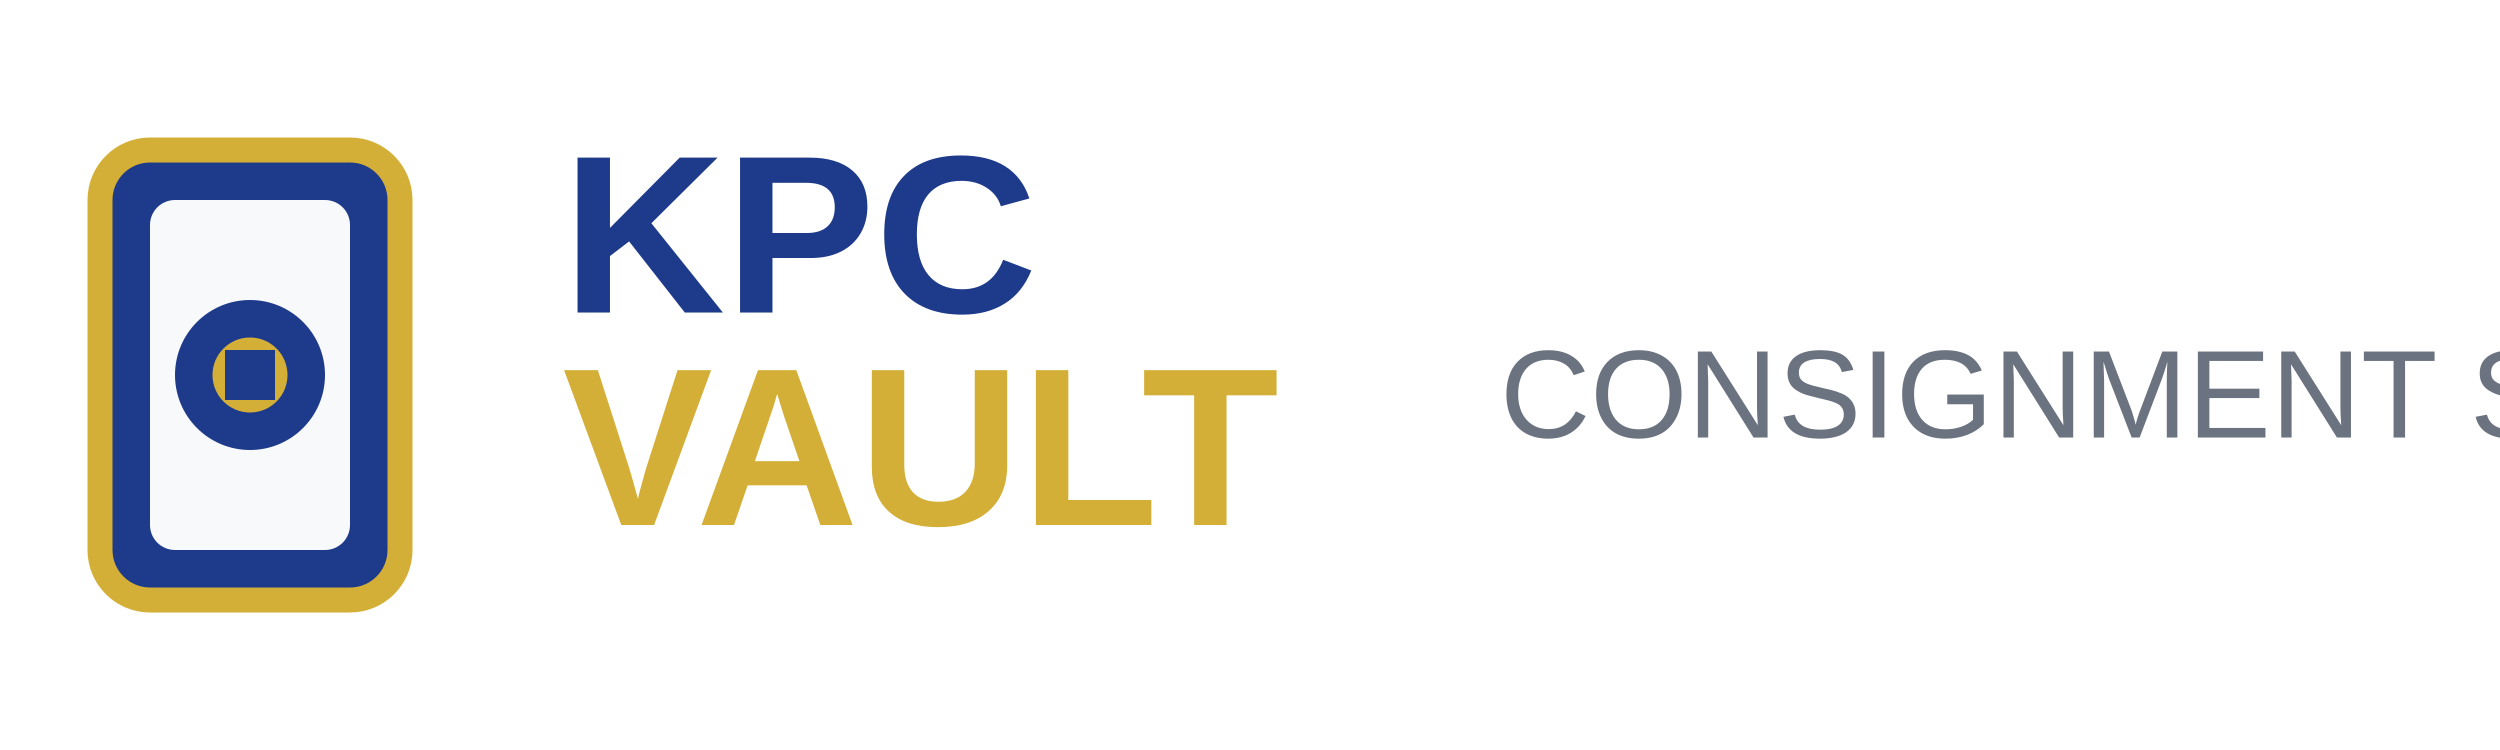
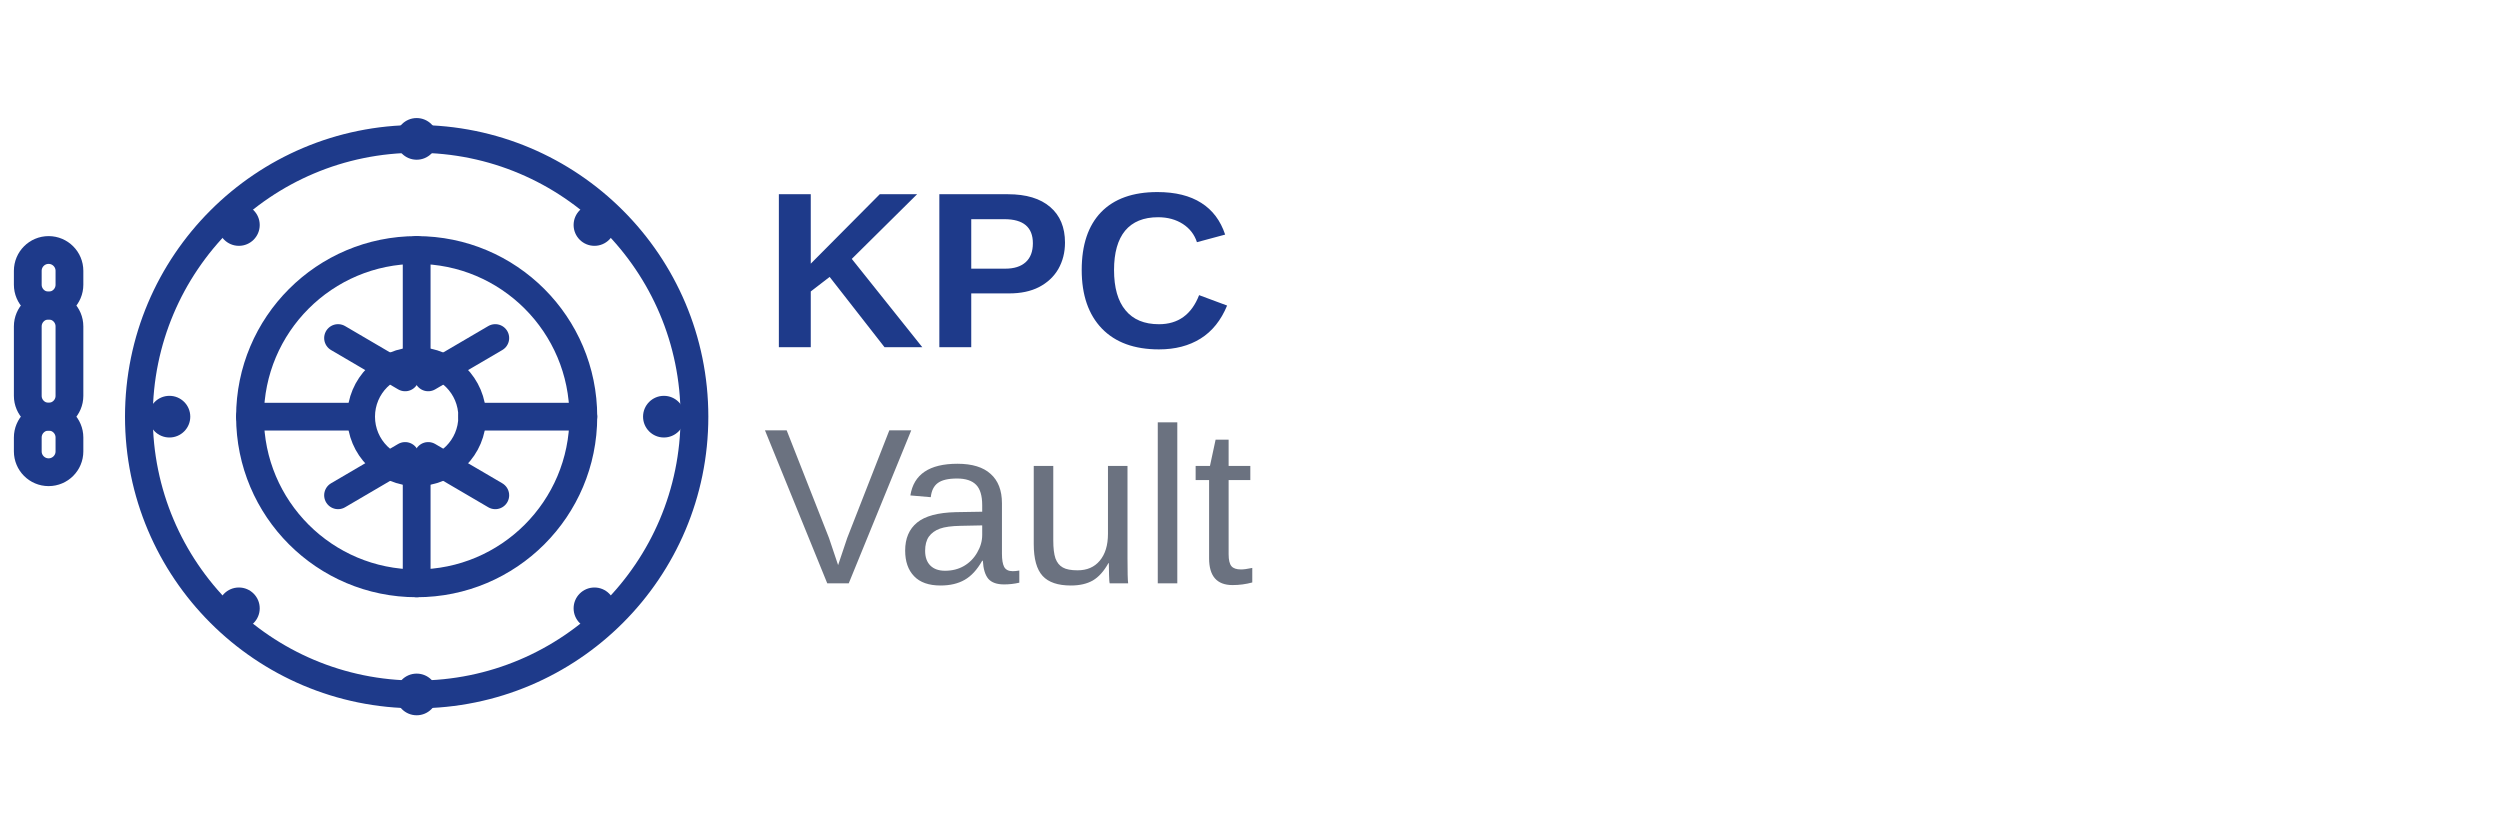
- <svg xmlns="http://www.w3.org/2000/svg" width="200" height="60" viewBox="0 0 200 60">
-   <rect x="8" y="12" width="24" height="36" rx="4" fill="#1e3a8a" stroke="#d4af37" stroke-width="2" />
-   <rect x="12" y="16" width="16" height="28" rx="2" fill="#f8f9fa" />
-   <circle cx="20" cy="30" r="6" fill="#1e3a8a" />
-   <circle cx="20" cy="30" r="3" fill="#d4af37" />
-   <rect x="18" y="28" width="4" height="4" fill="#1e3a8a" />
-   <text x="45" y="25" font-family="Arial, sans-serif" font-size="18" font-weight="bold" fill="#1e3a8a">
-     KPC
-   </text>
-   <text x="45" y="42" font-family="Arial, sans-serif" font-size="18" font-weight="bold" fill="#d4af37">
-     VAULT
-   </text>
-   <text x="120" y="35" font-family="Arial, sans-serif" font-size="10" fill="#6b7280">
-     CONSIGNMENT SERVICES
-   </text>
+ <svg xmlns="http://www.w3.org/2000/svg" width="180" height="60" viewBox="0 0 180 60">
+   <g transform="translate(8, 8)">
+     <circle cx="22" cy="22" r="20" fill="none" stroke="#1e3a8a" stroke-width="2" />
+     <circle cx="22" cy="2" r="1.5" fill="#1e3a8a" />
+     <circle cx="34.8" cy="8.2" r="1.5" fill="#1e3a8a" />
+     <circle cx="39.8" cy="22" r="1.5" fill="#1e3a8a" />
+     <circle cx="34.8" cy="35.8" r="1.5" fill="#1e3a8a" />
+     <circle cx="22" cy="42" r="1.5" fill="#1e3a8a" />
+     <circle cx="9.2" cy="35.8" r="1.5" fill="#1e3a8a" />
+     <circle cx="4.2" cy="22" r="1.5" fill="#1e3a8a" />
+     <circle cx="9.2" cy="8.2" r="1.5" fill="#1e3a8a" />
+     <circle cx="22" cy="22" r="12" fill="none" stroke="#1e3a8a" stroke-width="2" />
+     <circle cx="22" cy="22" r="4" fill="none" stroke="#1e3a8a" stroke-width="2" />
+     <line x1="22" y1="10" x2="22" y2="18" stroke="#1e3a8a" stroke-width="2" stroke-linecap="round" />
+     <line x1="22" y1="26" x2="22" y2="34" stroke="#1e3a8a" stroke-width="2" stroke-linecap="round" />
+     <line x1="34" y1="22" x2="26" y2="22" stroke="#1e3a8a" stroke-width="2" stroke-linecap="round" />
+     <line x1="18" y1="22" x2="10" y2="22" stroke="#1e3a8a" stroke-width="2" stroke-linecap="round" />
+     <line x1="27.66" y1="16.34" x2="22.83" y2="19.17" stroke="#1e3a8a" stroke-width="2" stroke-linecap="round" />
+     <line x1="21.17" y1="24.83" x2="16.34" y2="27.66" stroke="#1e3a8a" stroke-width="2" stroke-linecap="round" />
+     <line x1="16.34" y1="16.34" x2="21.17" y2="19.17" stroke="#1e3a8a" stroke-width="2" stroke-linecap="round" />
+     <line x1="22.83" y1="24.83" x2="27.66" y2="27.66" stroke="#1e3a8a" stroke-width="2" stroke-linecap="round" />
+   </g>
+   <g transform="translate(2, 18)">
+     <rect x="0" y="4" width="3" height="8" rx="1.5" fill="none" stroke="#1e3a8a" stroke-width="2" />
+     <rect x="0" y="0" width="3" height="4" rx="1.5" fill="none" stroke="#1e3a8a" stroke-width="2" />
+     <rect x="0" y="12" width="3" height="4" rx="1.5" fill="none" stroke="#1e3a8a" stroke-width="2" />
+   </g>
+   <text x="55" y="25" font-family="Arial, sans-serif" font-size="16" font-weight="bold" fill="#1e3a8a">KPC</text>
+   <text x="55" y="42" font-family="Arial, sans-serif" font-size="16" font-weight="normal" fill="#6b7280">Vault</text>
</svg>
